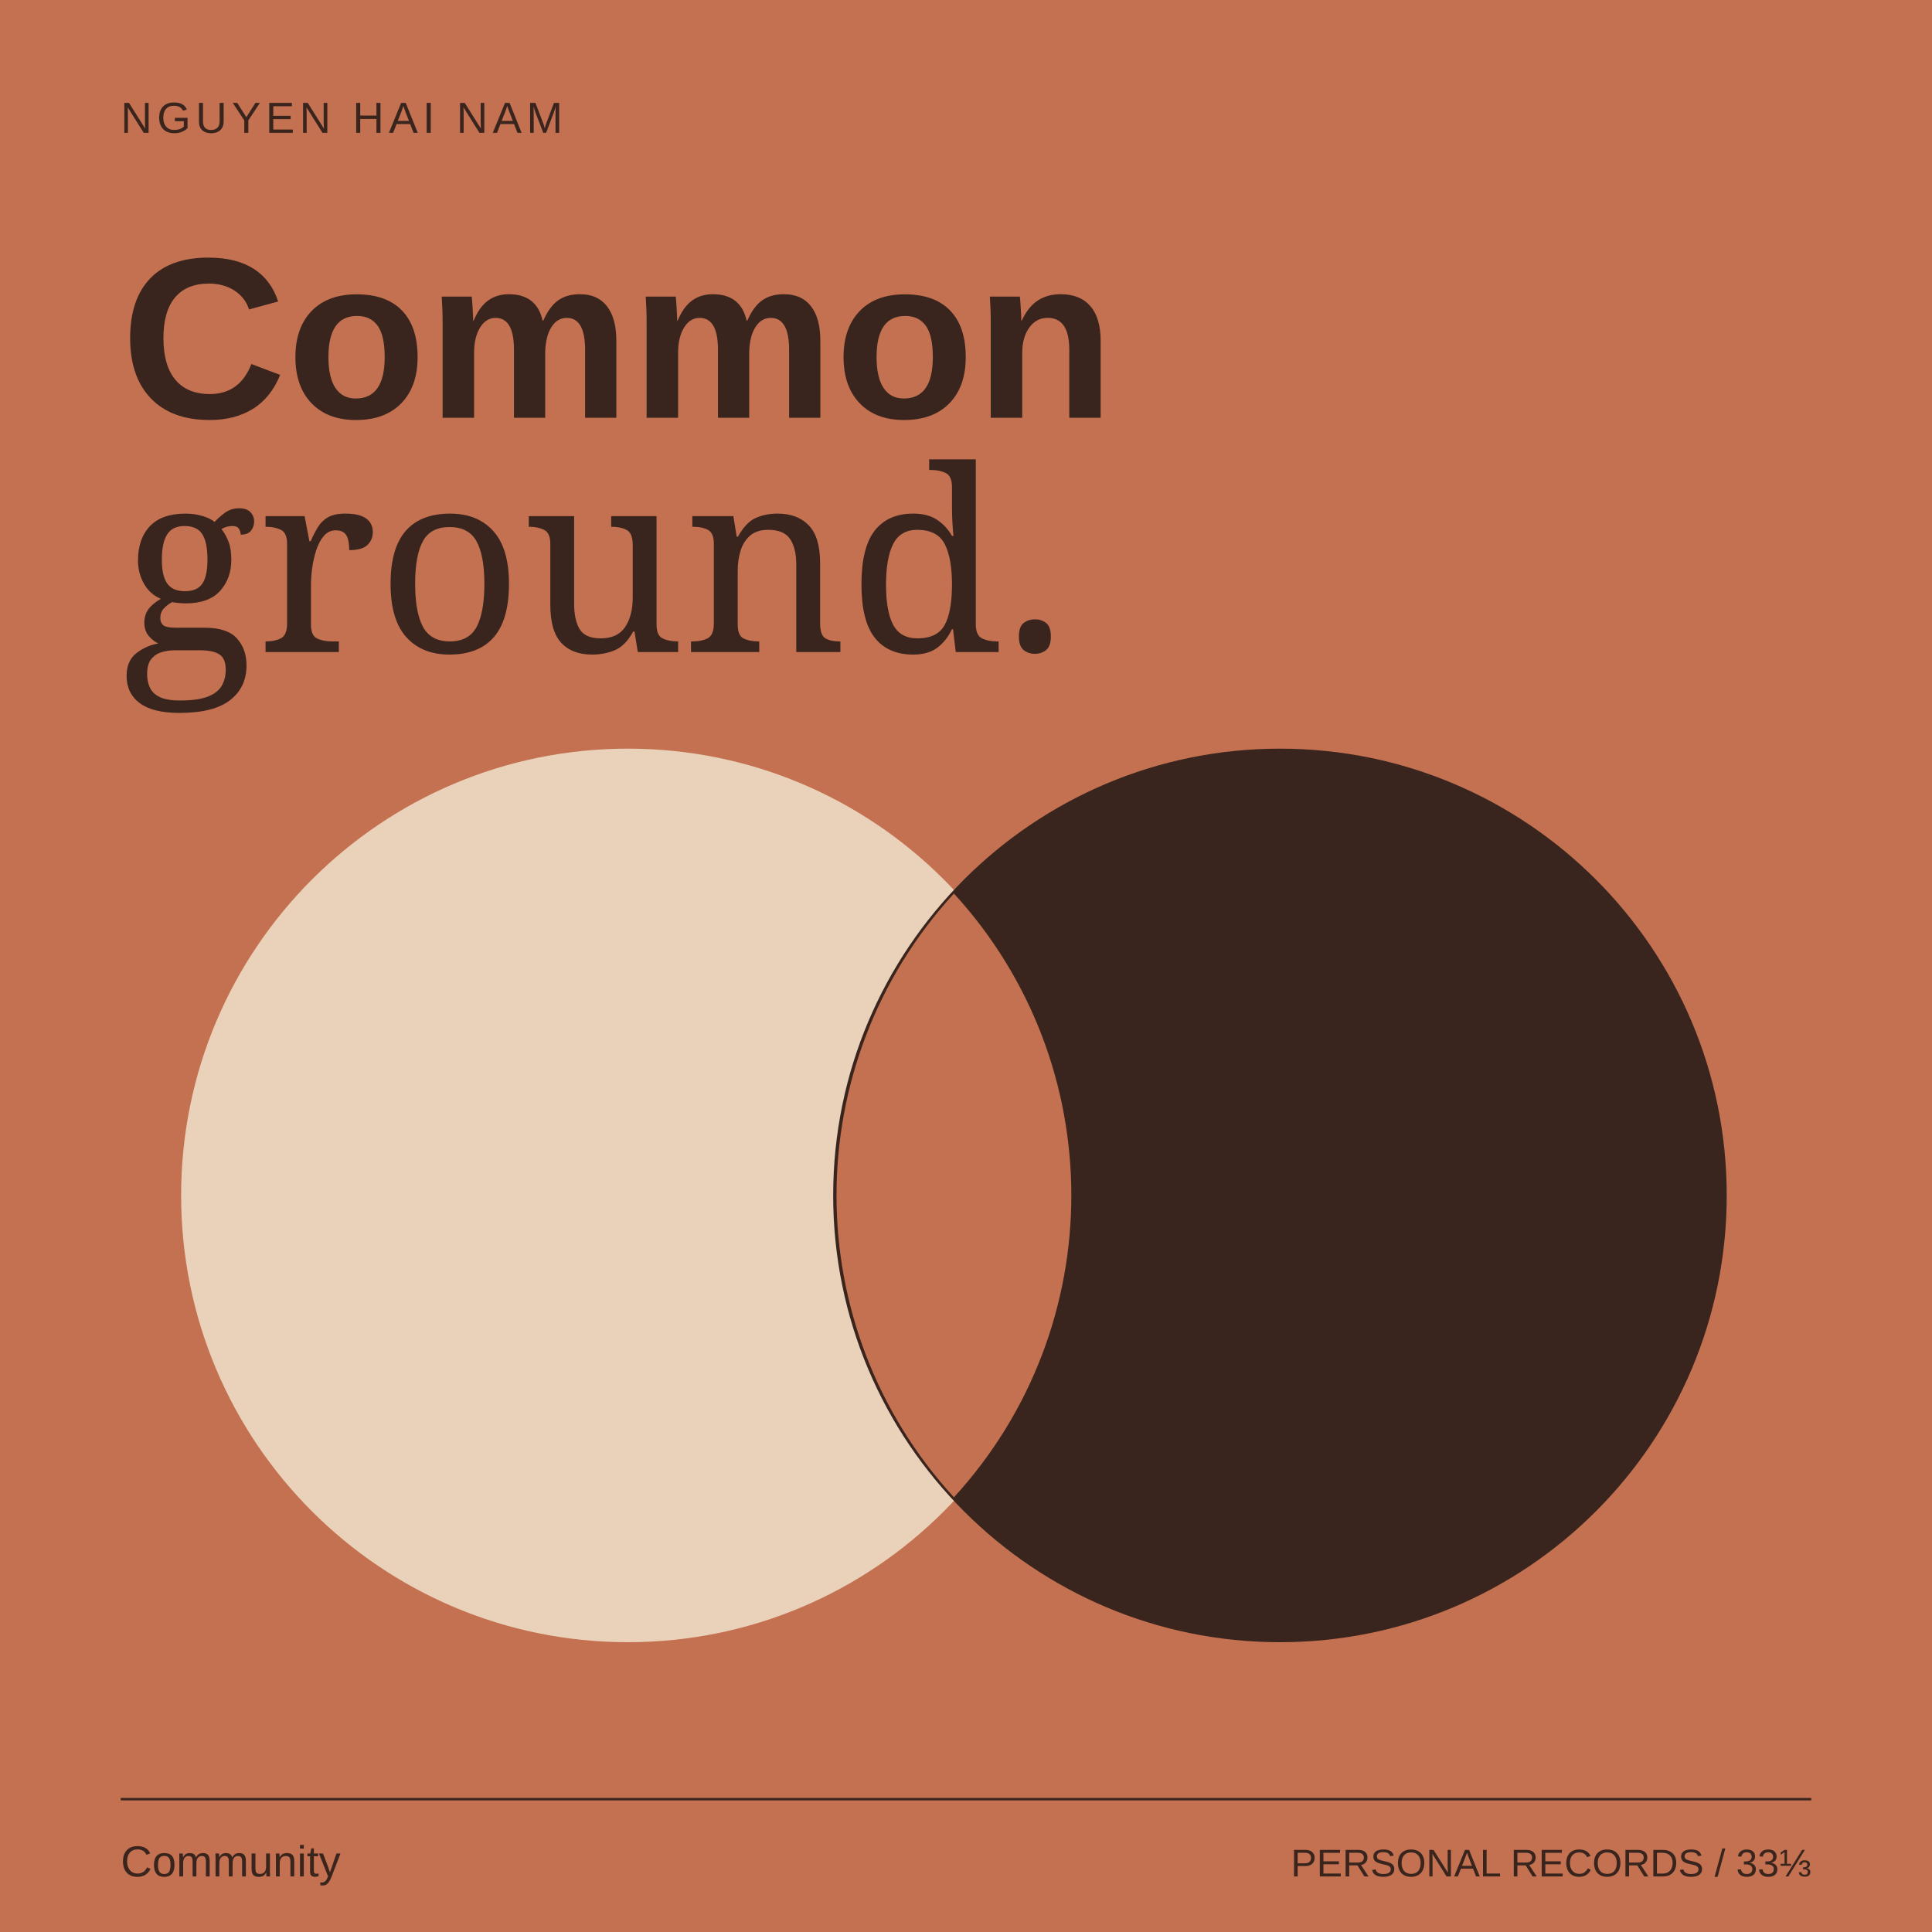
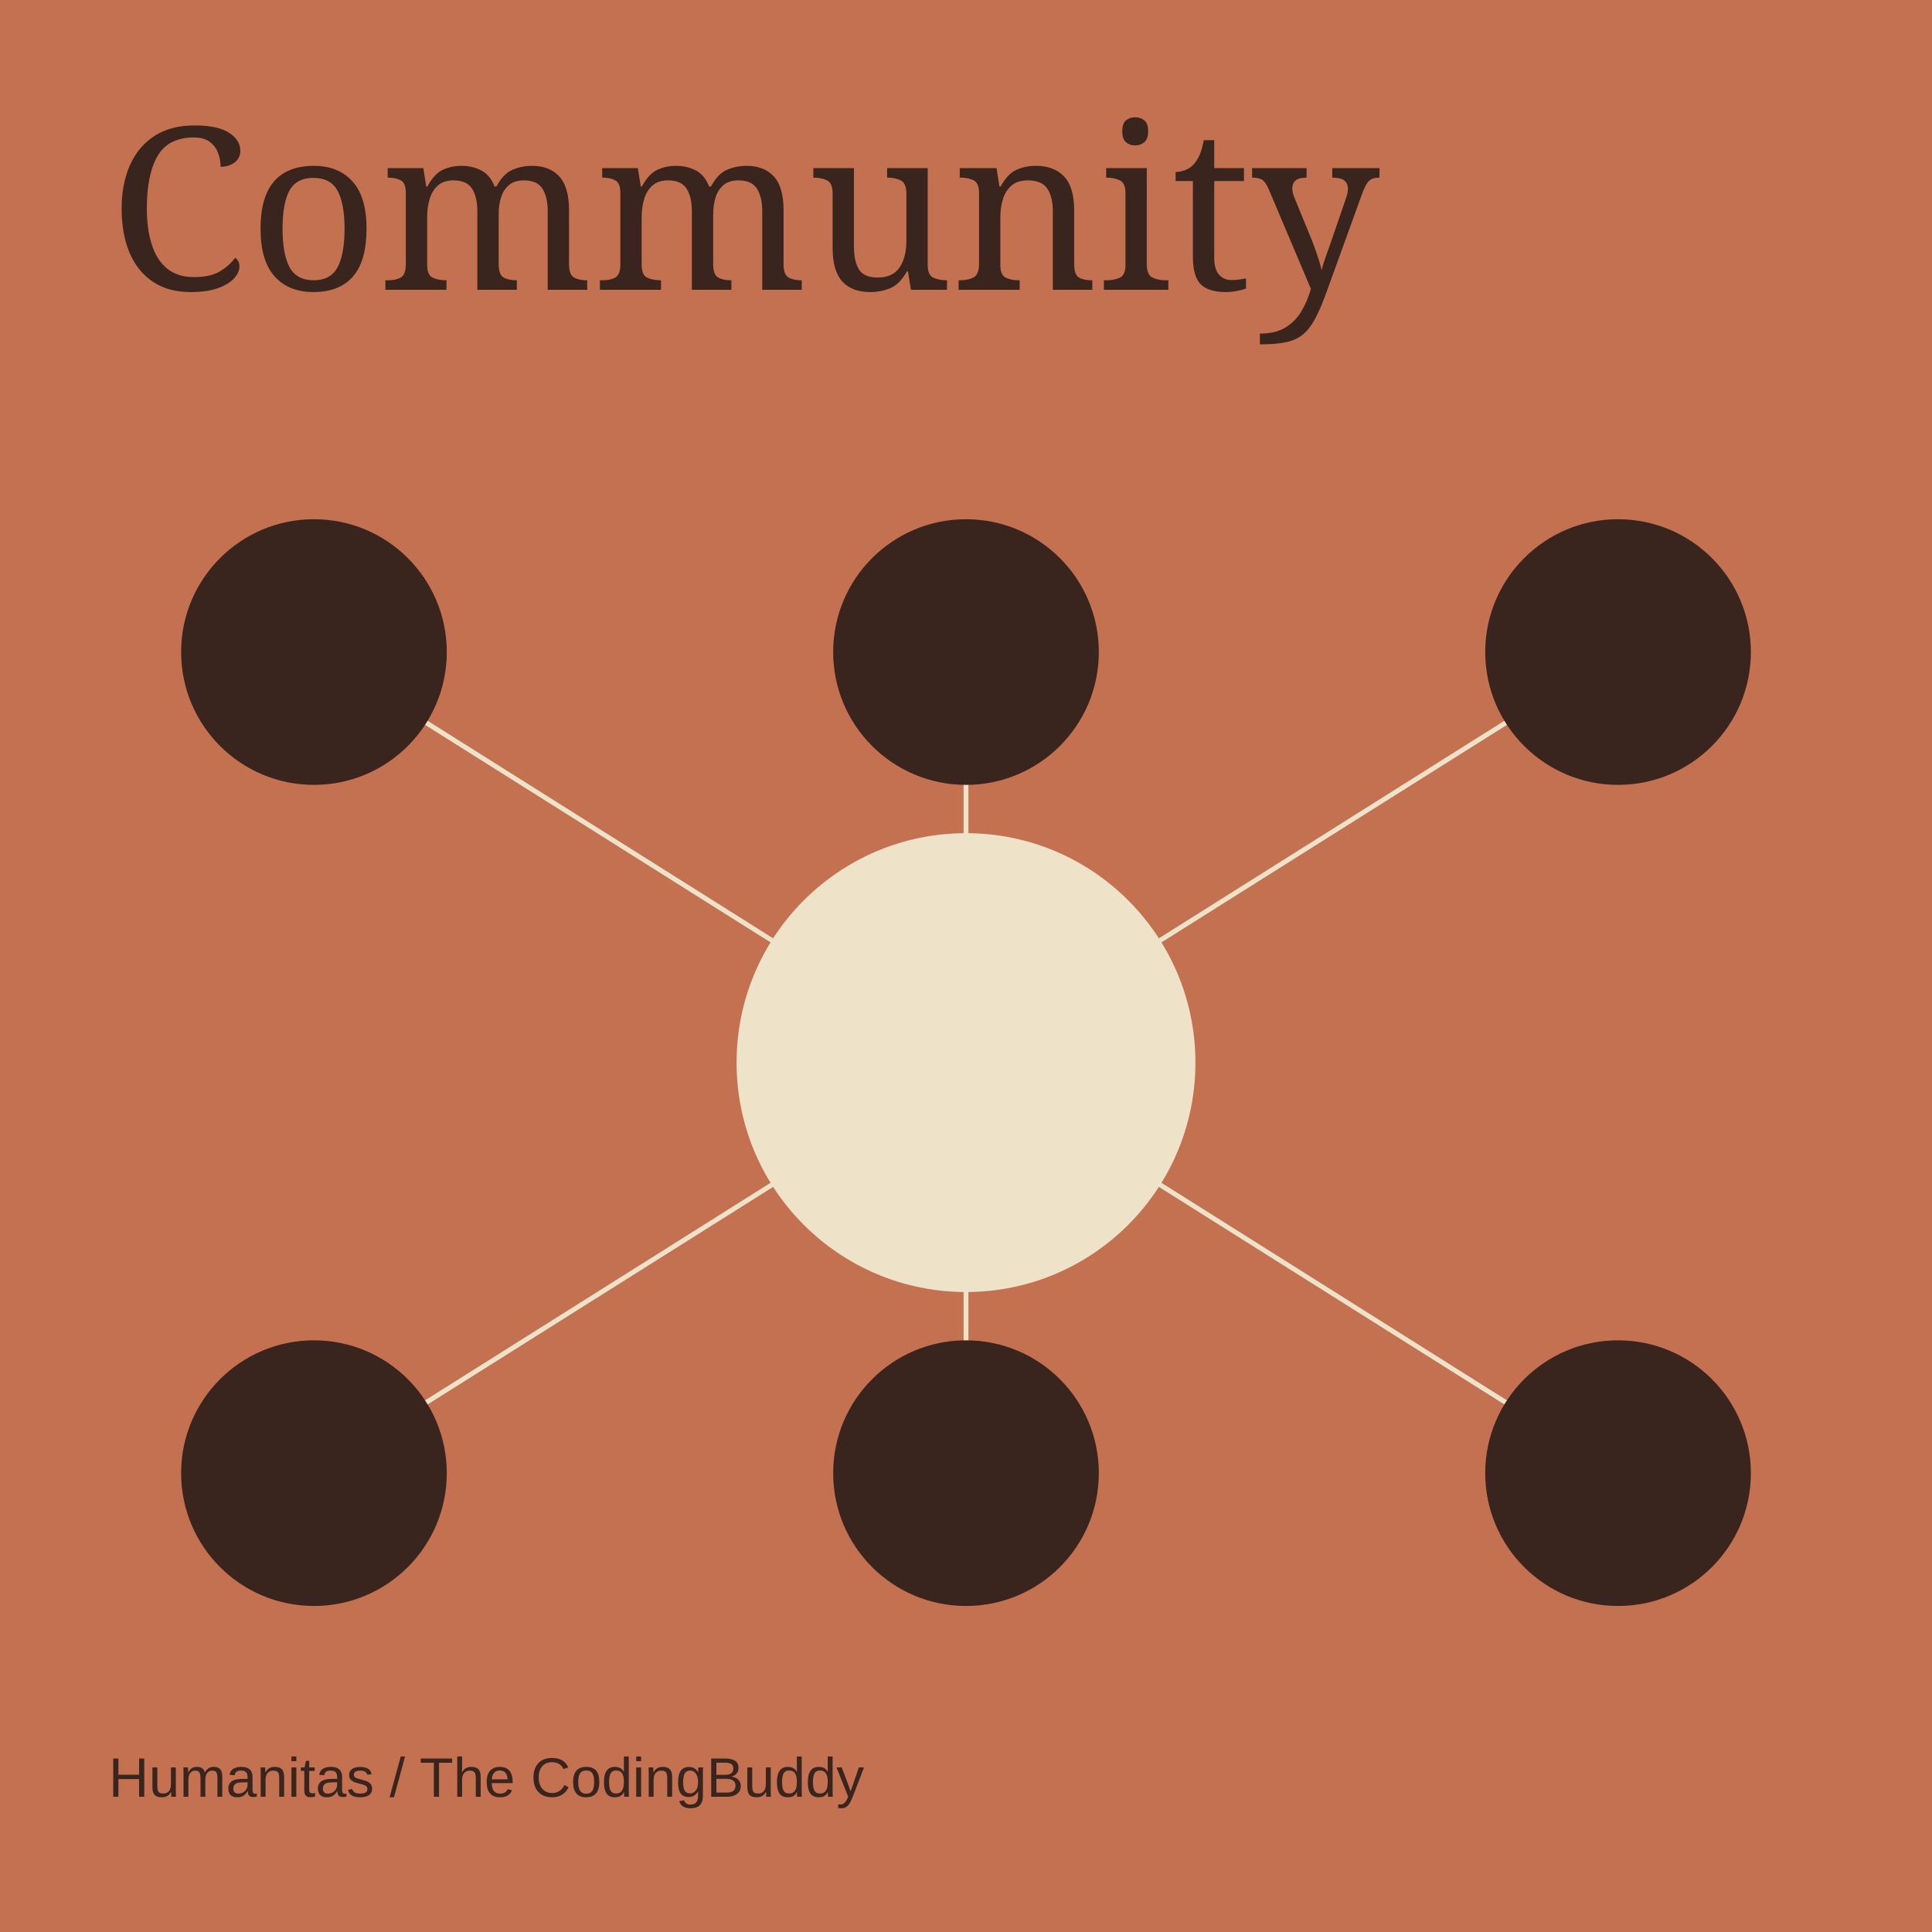
<svg xmlns="http://www.w3.org/2000/svg" width="800" height="800" viewBox="0 0 800 800">
  <rect width="800" height="800" fill="#c47151" />
-   <g fill="#39251d" font-family="Arial,sans-serif">
-     <text x="50" y="55" font-size="18" letter-spacing="2">NGUYEN HAI NAM</text>
-     <circle cx="260" cy="495" r="185" fill="#f1e8cf" opacity=".82" />
-     <circle cx="530" cy="495" r="185" fill="#39251d" />
-     <path d="M395 370a185 185 0 0 0 0 250 185 185 0 0 0 0-250" fill="#c47151" />
-     <text x="50" y="173" font-size="95" font-weight="700">Common</text>
-     <text x="50" y="270" font-family="Georgia" font-size="105">ground.</text>
-     <path d="M50 745H750" stroke="#39251d" />
-     <text x="50" y="777" font-size="18">Community</text>
-     <text x="750" y="777" text-anchor="end" font-size="16">PERSONAL RECORDS / 33⅓</text>
+   <text x="45" y="120" font-family="Georgia" font-size="94" fill="#39251d">Community</text>
+   <g stroke="#eee2c9" stroke-width="2">
+     <path d="M400 440L130 270" />
+     <path d="M400 440L400 270" />
+     <path d="M400 440L670 270" />
+     <path d="M400 440L130 610" />
+     <path d="M400 440L400 610" />
+     <path d="M400 440L670 610" />
  </g>
+   <circle cx="130" cy="270" r="55" fill="#39251d" />
+   <circle cx="400" cy="270" r="55" fill="#39251d" />
+   <circle cx="670" cy="270" r="55" fill="#39251d" />
+   <circle cx="130" cy="610" r="55" fill="#39251d" />
+   <circle cx="400" cy="610" r="55" fill="#39251d" />
+   <circle cx="670" cy="610" r="55" fill="#39251d" />
+   <circle cx="400" cy="440" r="95" fill="#eee2c9" />
+   <text x="45" y="744" font-family="Arial" font-size="23" fill="#39251d">Humanitas / The CodingBuddy</text>
</svg>
